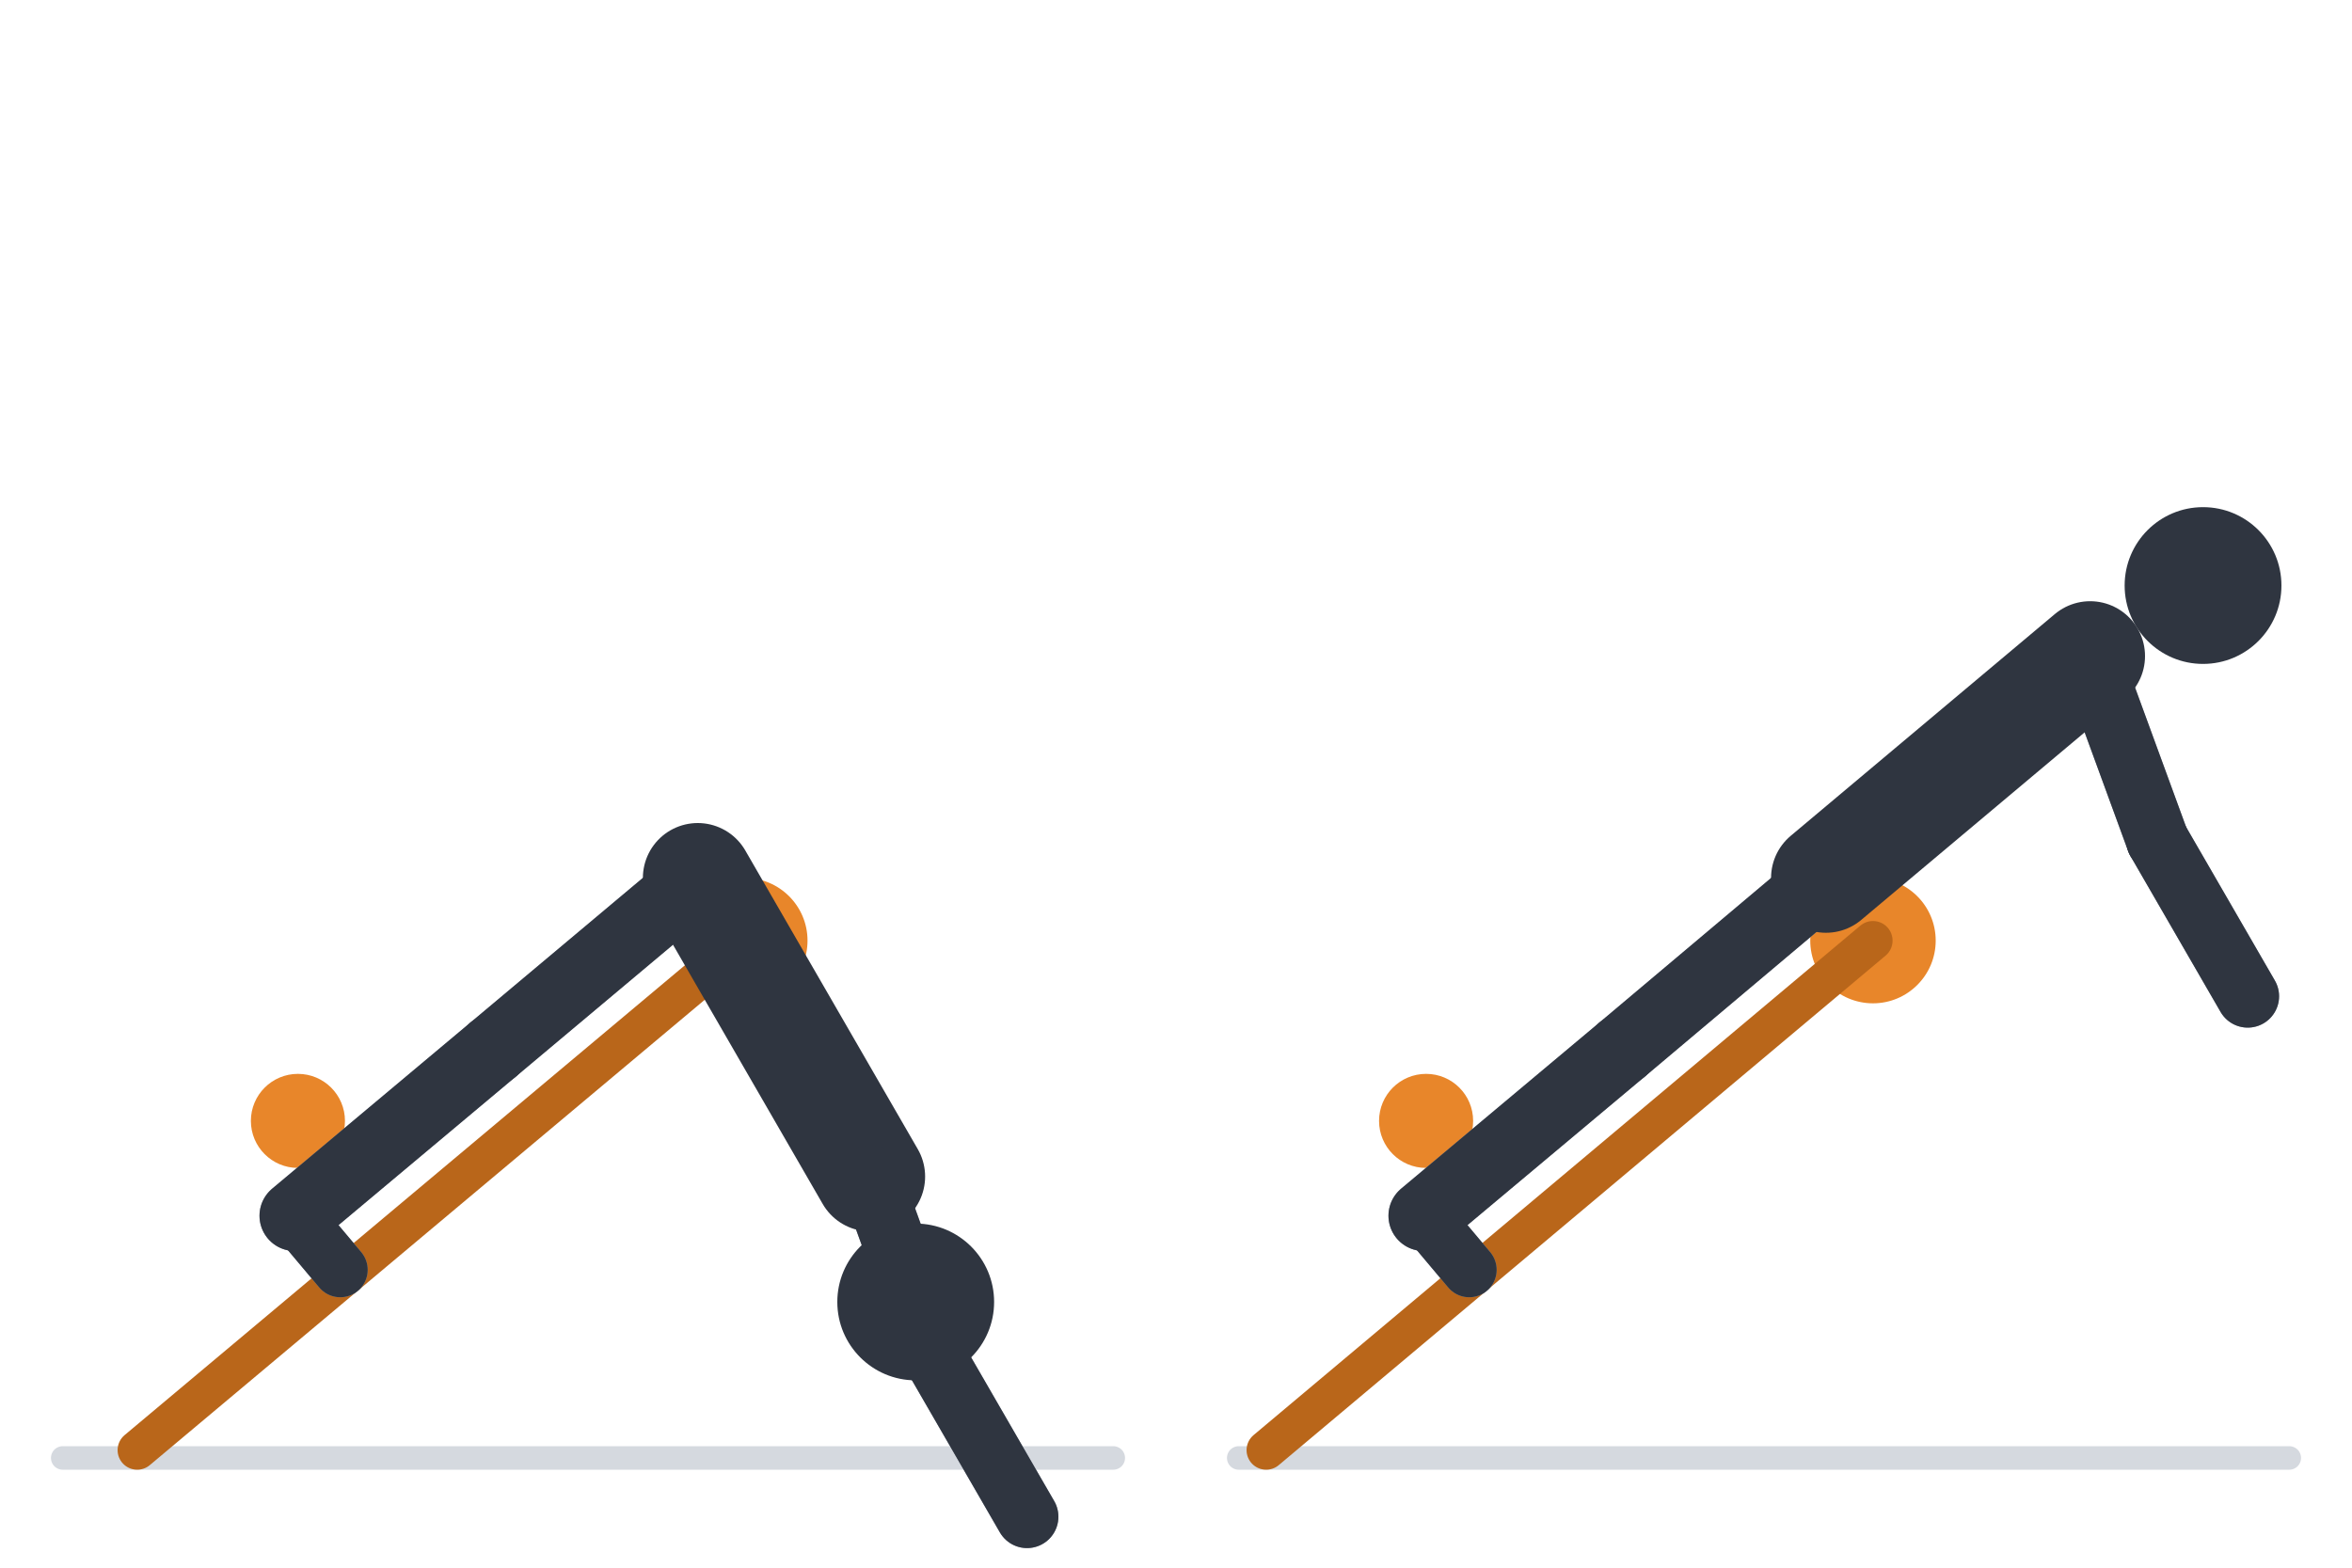
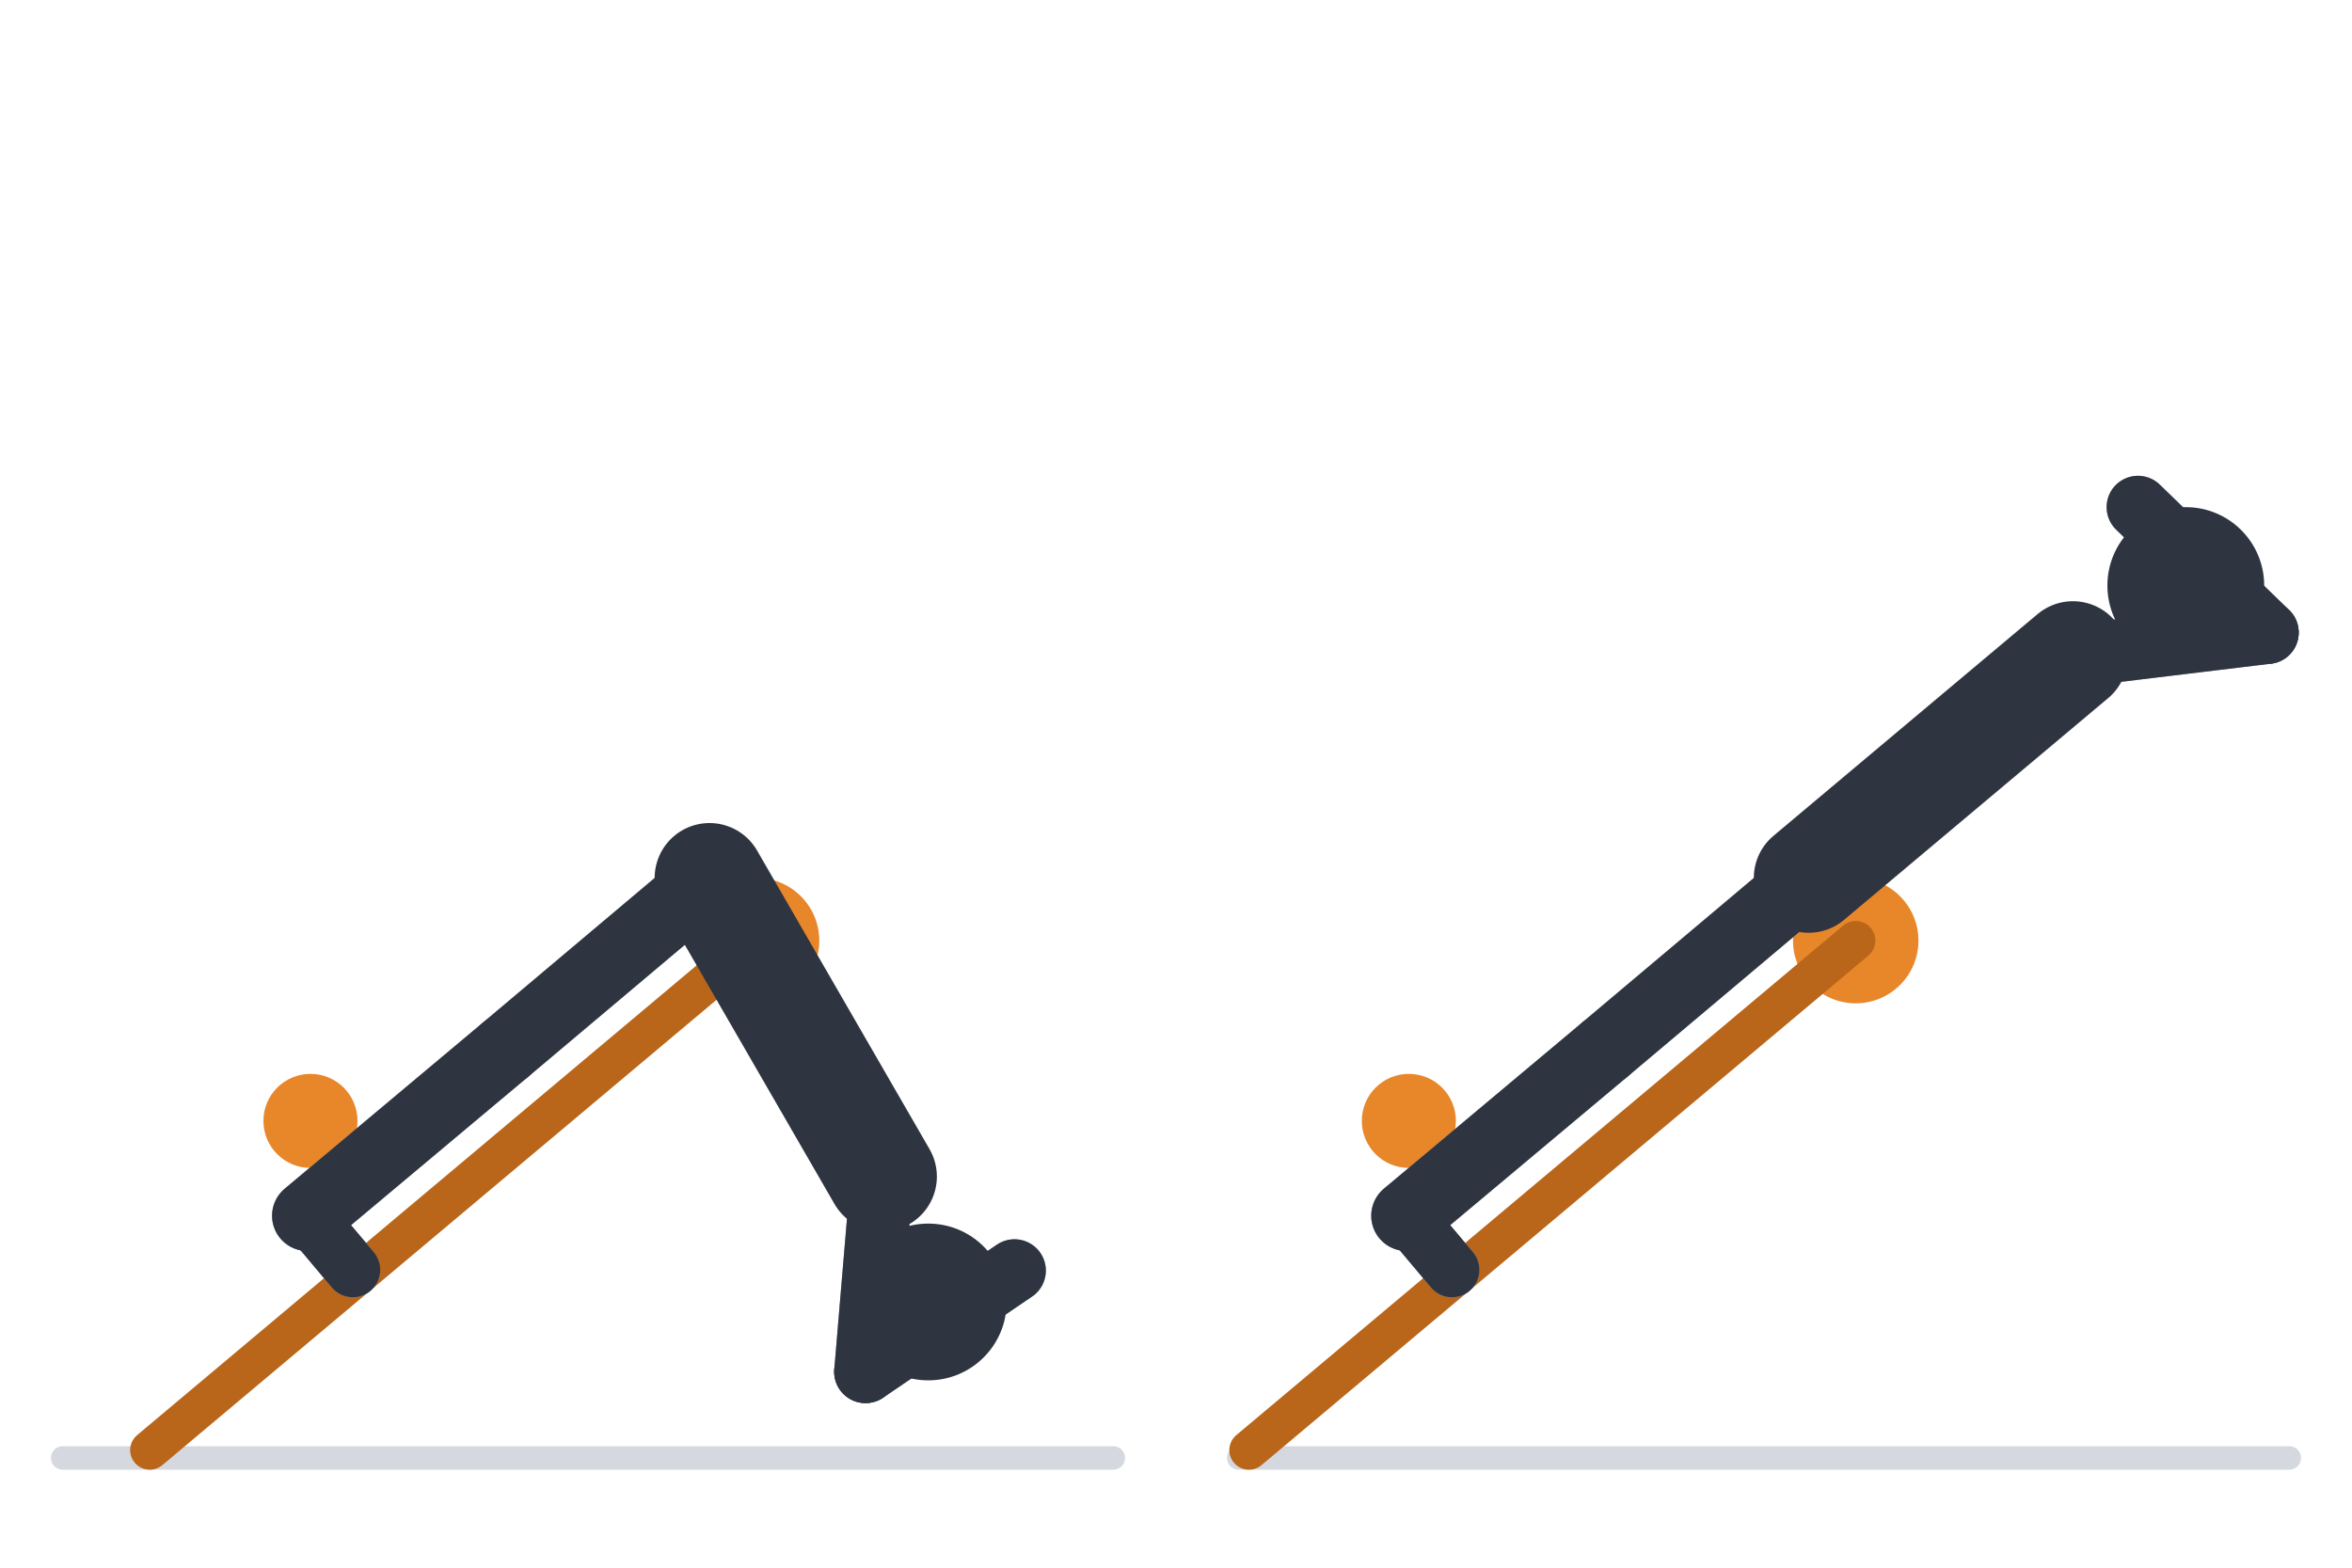
<svg xmlns="http://www.w3.org/2000/svg" width="300" height="200" viewBox="0 0 300 200">
  <line x1="8.0" y1="186.0" x2="142.0" y2="186.0" stroke="#D5D9DF" stroke-width="3" stroke-linecap="round" />
-   <circle cx="95.0" cy="120.0" r="8.0" fill="#E8862A" />
-   <line x1="95.0" y1="120.0" x2="17.5" y2="185.0" stroke="#B9661A" stroke-width="5" stroke-linecap="round" />
-   <circle cx="38.0" cy="143.0" r="6.0" fill="#E8862A" />
-   <line x1="111.0" y1="150.1" x2="119.5" y2="173.6" stroke="#8E96A3" stroke-width="8" stroke-linecap="round" />
-   <line x1="119.5" y1="173.6" x2="131.0" y2="193.5" stroke="#8E96A3" stroke-width="8" stroke-linecap="round" />
-   <line x1="89.0" y1="112.0" x2="62.9" y2="133.9" stroke="#8E96A3" stroke-width="9" stroke-linecap="round" />
-   <line x1="62.9" y1="133.9" x2="37.6" y2="155.1" stroke="#8E96A3" stroke-width="9" stroke-linecap="round" />
-   <line x1="37.6" y1="155.1" x2="43.4" y2="162.0" stroke="#8E96A3" stroke-width="7" stroke-linecap="round" />
-   <line x1="89.0" y1="112.0" x2="111.0" y2="150.1" stroke="#2F3540" stroke-width="14" stroke-linecap="round" />
-   <circle cx="116.8" cy="166.1" r="10.0" fill="#2F3540" />
-   <line x1="89.0" y1="112.0" x2="62.9" y2="133.9" stroke="#2F3540" stroke-width="9" stroke-linecap="round" />
-   <line x1="62.9" y1="133.9" x2="37.6" y2="155.1" stroke="#2F3540" stroke-width="9" stroke-linecap="round" />
-   <line x1="37.6" y1="155.1" x2="43.4" y2="162.0" stroke="#2F3540" stroke-width="7" stroke-linecap="round" />
-   <line x1="111.0" y1="150.1" x2="119.5" y2="173.6" stroke="#2F3540" stroke-width="8" stroke-linecap="round" />
-   <line x1="119.5" y1="173.6" x2="131.0" y2="193.5" stroke="#2F3540" stroke-width="8" stroke-linecap="round" />
+   <circle cx="96.5" cy="120.0" r="8.0" fill="#E8862A" />
+   <line x1="96.5" y1="120.0" x2="19.1" y2="185.0" stroke="#B9661A" stroke-width="5" stroke-linecap="round" />
+   <circle cx="39.6" cy="143.0" r="6.0" fill="#E8862A" />
+   <line x1="112.5" y1="150.1" x2="110.4" y2="175.0" stroke="#8E96A3" stroke-width="8" stroke-linecap="round" />
+   <line x1="110.4" y1="175.0" x2="129.4" y2="162.1" stroke="#8E96A3" stroke-width="8" stroke-linecap="round" />
+   <line x1="90.5" y1="112.0" x2="64.5" y2="133.9" stroke="#8E96A3" stroke-width="9" stroke-linecap="round" />
+   <line x1="64.5" y1="133.9" x2="39.2" y2="155.1" stroke="#8E96A3" stroke-width="9" stroke-linecap="round" />
+   <line x1="39.2" y1="155.1" x2="45.0" y2="162.0" stroke="#8E96A3" stroke-width="7" stroke-linecap="round" />
+   <line x1="90.5" y1="112.0" x2="112.5" y2="150.1" stroke="#2F3540" stroke-width="14" stroke-linecap="round" />
+   <circle cx="118.4" cy="166.1" r="10.0" fill="#2F3540" />
+   <line x1="90.5" y1="112.0" x2="64.5" y2="133.9" stroke="#2F3540" stroke-width="9" stroke-linecap="round" />
+   <line x1="64.5" y1="133.9" x2="39.2" y2="155.1" stroke="#2F3540" stroke-width="9" stroke-linecap="round" />
+   <line x1="39.2" y1="155.1" x2="45.0" y2="162.0" stroke="#2F3540" stroke-width="7" stroke-linecap="round" />
+   <line x1="112.5" y1="150.1" x2="110.4" y2="175.0" stroke="#2F3540" stroke-width="8" stroke-linecap="round" />
+   <line x1="110.4" y1="175.0" x2="129.4" y2="162.1" stroke="#2F3540" stroke-width="8" stroke-linecap="round" />
  <line x1="158.0" y1="186.0" x2="292.0" y2="186.0" stroke="#D5D9DF" stroke-width="3" stroke-linecap="round" />
-   <circle cx="238.9" cy="120.0" r="8.0" fill="#E8862A" />
-   <line x1="238.9" y1="120.0" x2="161.5" y2="185.0" stroke="#B9661A" stroke-width="5" stroke-linecap="round" />
-   <circle cx="181.9" cy="143.0" r="6.0" fill="#E8862A" />
-   <line x1="266.6" y1="83.7" x2="275.2" y2="107.2" stroke="#8E96A3" stroke-width="8" stroke-linecap="round" />
-   <line x1="275.2" y1="107.2" x2="286.7" y2="127.1" stroke="#8E96A3" stroke-width="8" stroke-linecap="round" />
-   <line x1="232.9" y1="112.0" x2="206.9" y2="133.9" stroke="#8E96A3" stroke-width="9" stroke-linecap="round" />
-   <line x1="206.9" y1="133.9" x2="181.6" y2="155.1" stroke="#8E96A3" stroke-width="9" stroke-linecap="round" />
-   <line x1="181.6" y1="155.1" x2="187.4" y2="162.0" stroke="#8E96A3" stroke-width="7" stroke-linecap="round" />
-   <line x1="232.9" y1="112.0" x2="266.6" y2="83.7" stroke="#2F3540" stroke-width="14" stroke-linecap="round" />
-   <circle cx="281.0" cy="74.7" r="10.0" fill="#2F3540" />
-   <line x1="232.9" y1="112.0" x2="206.9" y2="133.9" stroke="#2F3540" stroke-width="9" stroke-linecap="round" />
-   <line x1="206.9" y1="133.9" x2="181.6" y2="155.1" stroke="#2F3540" stroke-width="9" stroke-linecap="round" />
-   <line x1="181.6" y1="155.1" x2="187.4" y2="162.0" stroke="#2F3540" stroke-width="7" stroke-linecap="round" />
-   <line x1="266.6" y1="83.7" x2="275.2" y2="107.2" stroke="#2F3540" stroke-width="8" stroke-linecap="round" />
-   <line x1="275.2" y1="107.2" x2="286.7" y2="127.1" stroke="#2F3540" stroke-width="8" stroke-linecap="round" />
+   <circle cx="236.7" cy="120.0" r="8.0" fill="#E8862A" />
+   <line x1="236.7" y1="120.0" x2="159.3" y2="185.0" stroke="#B9661A" stroke-width="5" stroke-linecap="round" />
+   <circle cx="179.7" cy="143.0" r="6.0" fill="#E8862A" />
+   <line x1="264.4" y1="83.7" x2="289.2" y2="80.7" stroke="#8E96A3" stroke-width="8" stroke-linecap="round" />
+   <line x1="289.2" y1="80.7" x2="272.7" y2="64.7" stroke="#8E96A3" stroke-width="8" stroke-linecap="round" />
+   <line x1="230.7" y1="112.0" x2="204.7" y2="133.9" stroke="#8E96A3" stroke-width="9" stroke-linecap="round" />
+   <line x1="204.7" y1="133.9" x2="179.4" y2="155.1" stroke="#8E96A3" stroke-width="9" stroke-linecap="round" />
+   <line x1="179.4" y1="155.1" x2="185.2" y2="162.0" stroke="#8E96A3" stroke-width="7" stroke-linecap="round" />
+   <line x1="230.7" y1="112.0" x2="264.4" y2="83.7" stroke="#2F3540" stroke-width="14" stroke-linecap="round" />
+   <circle cx="278.8" cy="74.7" r="10.0" fill="#2F3540" />
+   <line x1="230.7" y1="112.0" x2="204.7" y2="133.9" stroke="#2F3540" stroke-width="9" stroke-linecap="round" />
+   <line x1="204.7" y1="133.9" x2="179.4" y2="155.1" stroke="#2F3540" stroke-width="9" stroke-linecap="round" />
+   <line x1="179.4" y1="155.1" x2="185.2" y2="162.0" stroke="#2F3540" stroke-width="7" stroke-linecap="round" />
+   <line x1="264.4" y1="83.7" x2="289.2" y2="80.7" stroke="#2F3540" stroke-width="8" stroke-linecap="round" />
+   <line x1="289.2" y1="80.7" x2="272.7" y2="64.7" stroke="#2F3540" stroke-width="8" stroke-linecap="round" />
</svg>
